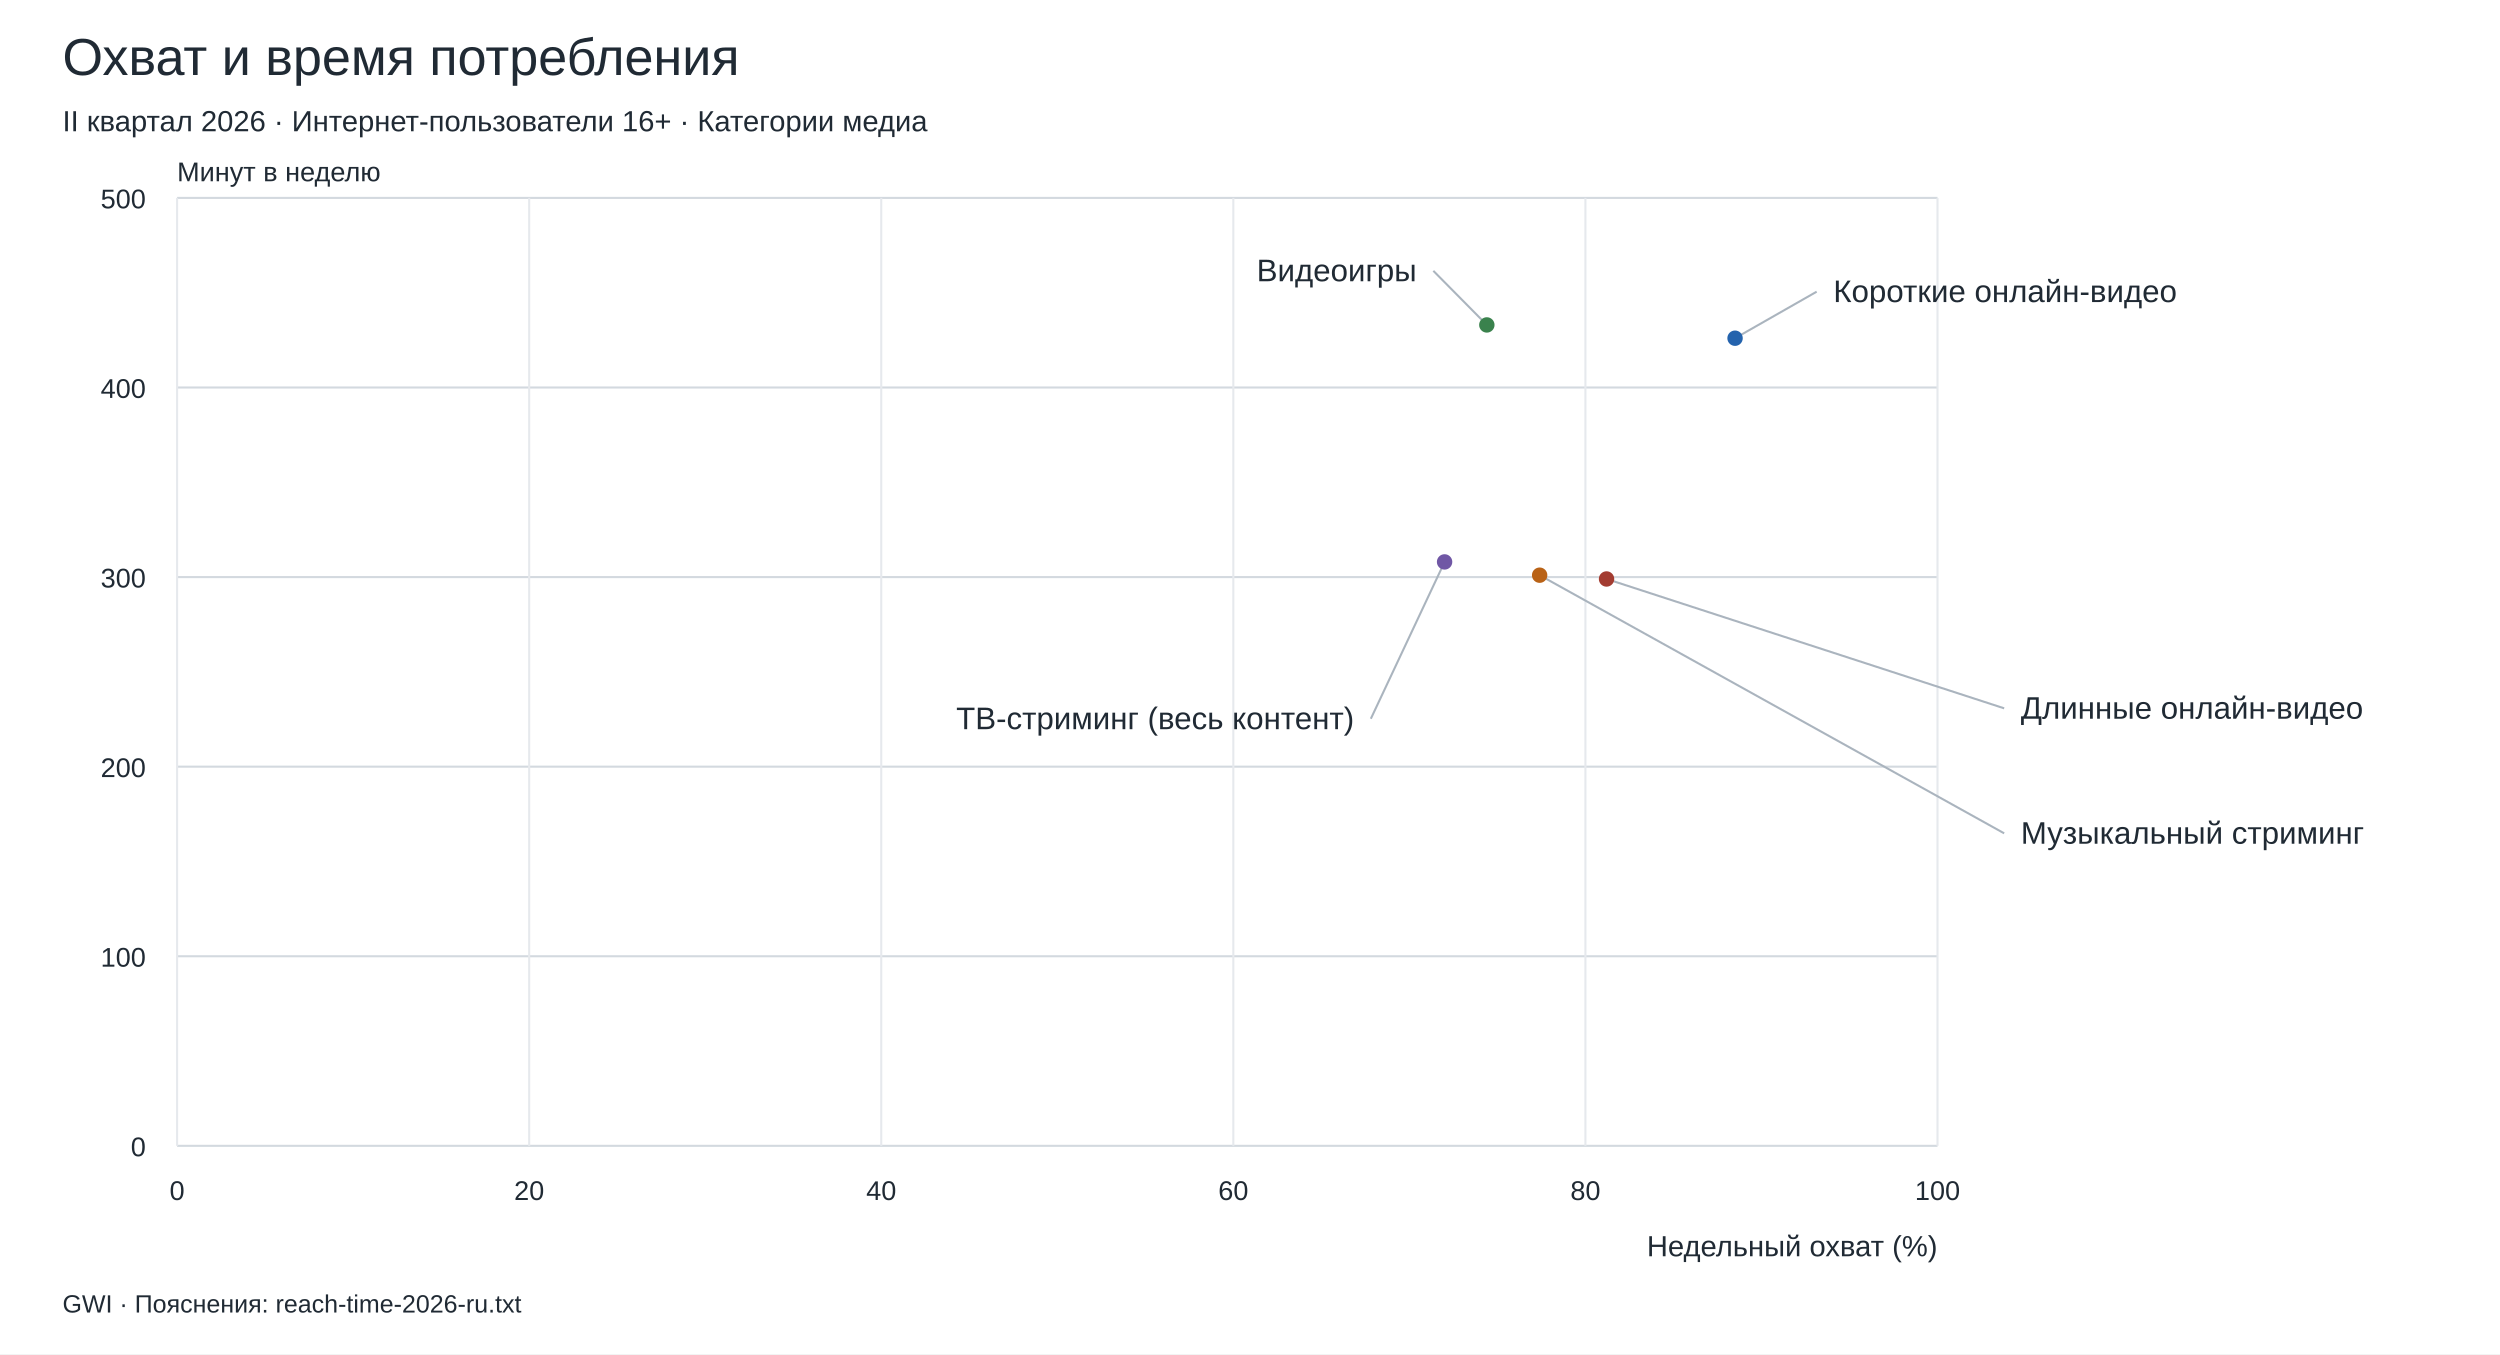
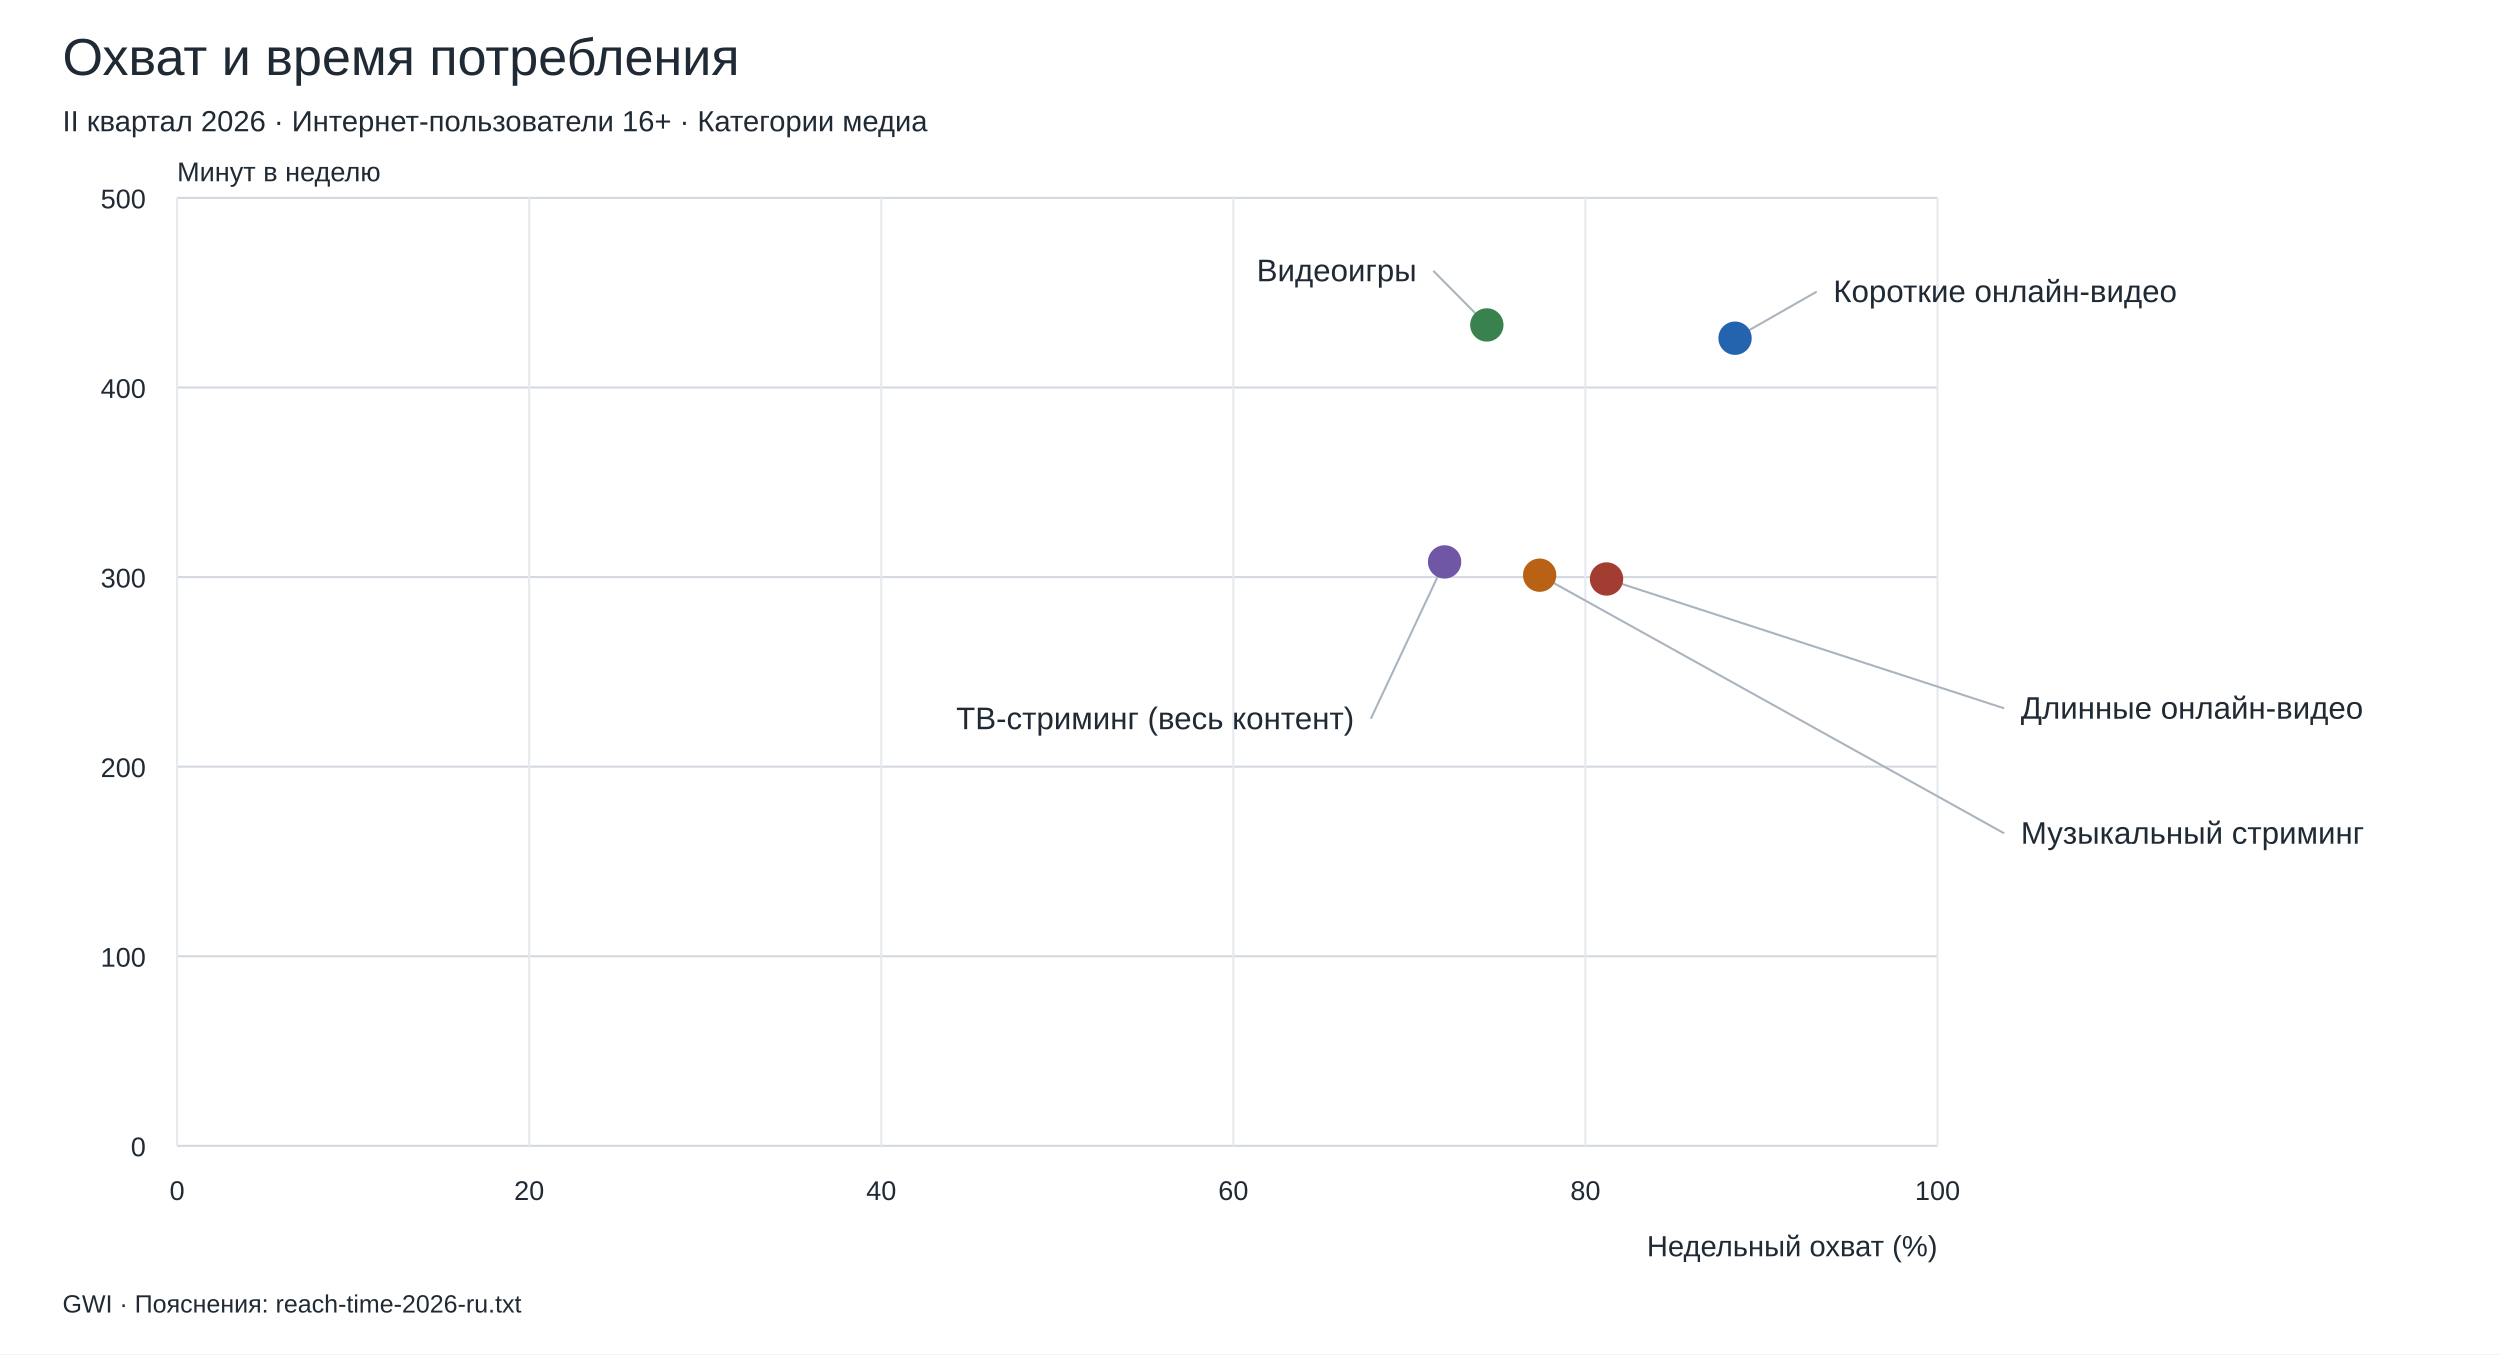
<svg xmlns="http://www.w3.org/2000/svg" xml:lang="ru" width="1200" height="650" viewBox="0 0 1200 650" role="img" aria-labelledby="title desc">
  <style>text{font-family:Arial,Helvetica,sans-serif;fill:#202a34}</style>
  <rect width="100%" height="100%" fill="white" />
  <text x="30.00" y="36.00" text-anchor="start" font-size="25" font-weight="500">Охват и время потребления</text>
  <text x="30.00" y="63.00" text-anchor="start" font-size="14" font-weight="400">II квартал 2026 · Интернет-пользователи 16+ · Категории медиа</text>
  <text x="85.00" y="87.00" text-anchor="start" font-size="13" font-weight="400">Минут в неделю</text>
  <line x1="85.00" y1="550.00" x2="930.00" y2="550.00" stroke="#d3d9df" stroke-width="1" stroke-dasharray="" />
  <text x="70.00" y="555.00" text-anchor="end" font-size="13" font-weight="400">0</text>
  <line x1="85.00" y1="459.00" x2="930.00" y2="459.00" stroke="#d3d9df" stroke-width="1" stroke-dasharray="" />
  <text x="70.00" y="464.00" text-anchor="end" font-size="13" font-weight="400">100</text>
  <line x1="85.00" y1="368.00" x2="930.00" y2="368.00" stroke="#d3d9df" stroke-width="1" stroke-dasharray="" />
  <text x="70.00" y="373.00" text-anchor="end" font-size="13" font-weight="400">200</text>
  <line x1="85.00" y1="277.00" x2="930.00" y2="277.00" stroke="#d3d9df" stroke-width="1" stroke-dasharray="" />
  <text x="70.00" y="282.00" text-anchor="end" font-size="13" font-weight="400">300</text>
  <line x1="85.00" y1="186.00" x2="930.00" y2="186.00" stroke="#d3d9df" stroke-width="1" stroke-dasharray="" />
  <text x="70.00" y="191.00" text-anchor="end" font-size="13" font-weight="400">400</text>
  <line x1="85.00" y1="95.00" x2="930.00" y2="95.00" stroke="#d3d9df" stroke-width="1" stroke-dasharray="" />
  <text x="70.00" y="100.00" text-anchor="end" font-size="13" font-weight="400">500</text>
  <line x1="85.00" y1="95.00" x2="85.00" y2="550.00" stroke="#e6e9ed" stroke-width="1" stroke-dasharray="" />
  <text x="85.00" y="576.00" text-anchor="middle" font-size="13" font-weight="400">0</text>
  <line x1="254.00" y1="95.00" x2="254.00" y2="550.00" stroke="#e6e9ed" stroke-width="1" stroke-dasharray="" />
  <text x="254.00" y="576.00" text-anchor="middle" font-size="13" font-weight="400">20</text>
  <line x1="423.00" y1="95.00" x2="423.00" y2="550.00" stroke="#e6e9ed" stroke-width="1" stroke-dasharray="" />
  <text x="423.00" y="576.00" text-anchor="middle" font-size="13" font-weight="400">40</text>
  <line x1="592.00" y1="95.00" x2="592.00" y2="550.00" stroke="#e6e9ed" stroke-width="1" stroke-dasharray="" />
  <text x="592.00" y="576.00" text-anchor="middle" font-size="13" font-weight="400">60</text>
  <line x1="761.00" y1="95.00" x2="761.00" y2="550.00" stroke="#e6e9ed" stroke-width="1" stroke-dasharray="" />
  <text x="761.00" y="576.00" text-anchor="middle" font-size="13" font-weight="400">80</text>
  <line x1="930.00" y1="95.00" x2="930.00" y2="550.00" stroke="#e6e9ed" stroke-width="1" stroke-dasharray="" />
  <text x="930.00" y="576.00" text-anchor="middle" font-size="13" font-weight="400">100</text>
  <text x="930.00" y="603.00" text-anchor="end" font-size="14" font-weight="400">Недельный охват (%)</text>
  <line x1="832.83" y1="162.34" x2="872.00" y2="140.00" stroke="#aab4be" stroke-width="1" stroke-dasharray="" />
  <text x="880.00" y="145.00" text-anchor="start" font-size="15" font-weight="500">Короткие онлайн-видео</text>
-   <circle cx="832.825" cy="162.34" r="3.7" fill="#2463ad" />
+   <circle cx="832.825" cy="162.34" r="8" fill="#2463ad" />
  <line x1="771.14" y1="277.91" x2="962.00" y2="340.00" stroke="#aab4be" stroke-width="1" stroke-dasharray="" />
  <text x="970.00" y="345.00" text-anchor="start" font-size="15" font-weight="500">Длинные онлайн-видео</text>
-   <circle cx="771.14" cy="277.91" r="3.7" fill="#a33c31" />
+   <circle cx="771.14" cy="277.91" r="8" fill="#a33c31" />
  <line x1="739.03" y1="276.09" x2="962.00" y2="400.00" stroke="#aab4be" stroke-width="1" stroke-dasharray="" />
  <text x="970.00" y="405.00" text-anchor="start" font-size="15" font-weight="500">Музыкальный стриминг</text>
-   <circle cx="739.03" cy="276.09" r="3.7" fill="#b96216" />
+   <circle cx="739.03" cy="276.09" r="8" fill="#b96216" />
  <line x1="713.68" y1="155.97" x2="688.00" y2="130.00" stroke="#aab4be" stroke-width="1" stroke-dasharray="" />
  <text x="680.00" y="135.00" text-anchor="end" font-size="15" font-weight="500">Видеоигры</text>
-   <circle cx="713.68" cy="155.97" r="3.7" fill="#3a824d" />
+   <circle cx="713.68" cy="155.97" r="8" fill="#3a824d" />
  <line x1="693.40" y1="269.72" x2="658.00" y2="345.00" stroke="#aab4be" stroke-width="1" stroke-dasharray="" />
  <text x="650.00" y="350.00" text-anchor="end" font-size="15" font-weight="500">ТВ-стриминг (весь контент)</text>
-   <circle cx="693.4" cy="269.72" r="3.7" fill="#7057a5" />
+   <circle cx="693.4" cy="269.72" r="8" fill="#7057a5" />
  <text x="30.00" y="630.00" text-anchor="start" font-size="12" font-weight="400">GWI · Пояснения: reach-time-2026-ru.txt</text>
</svg>
